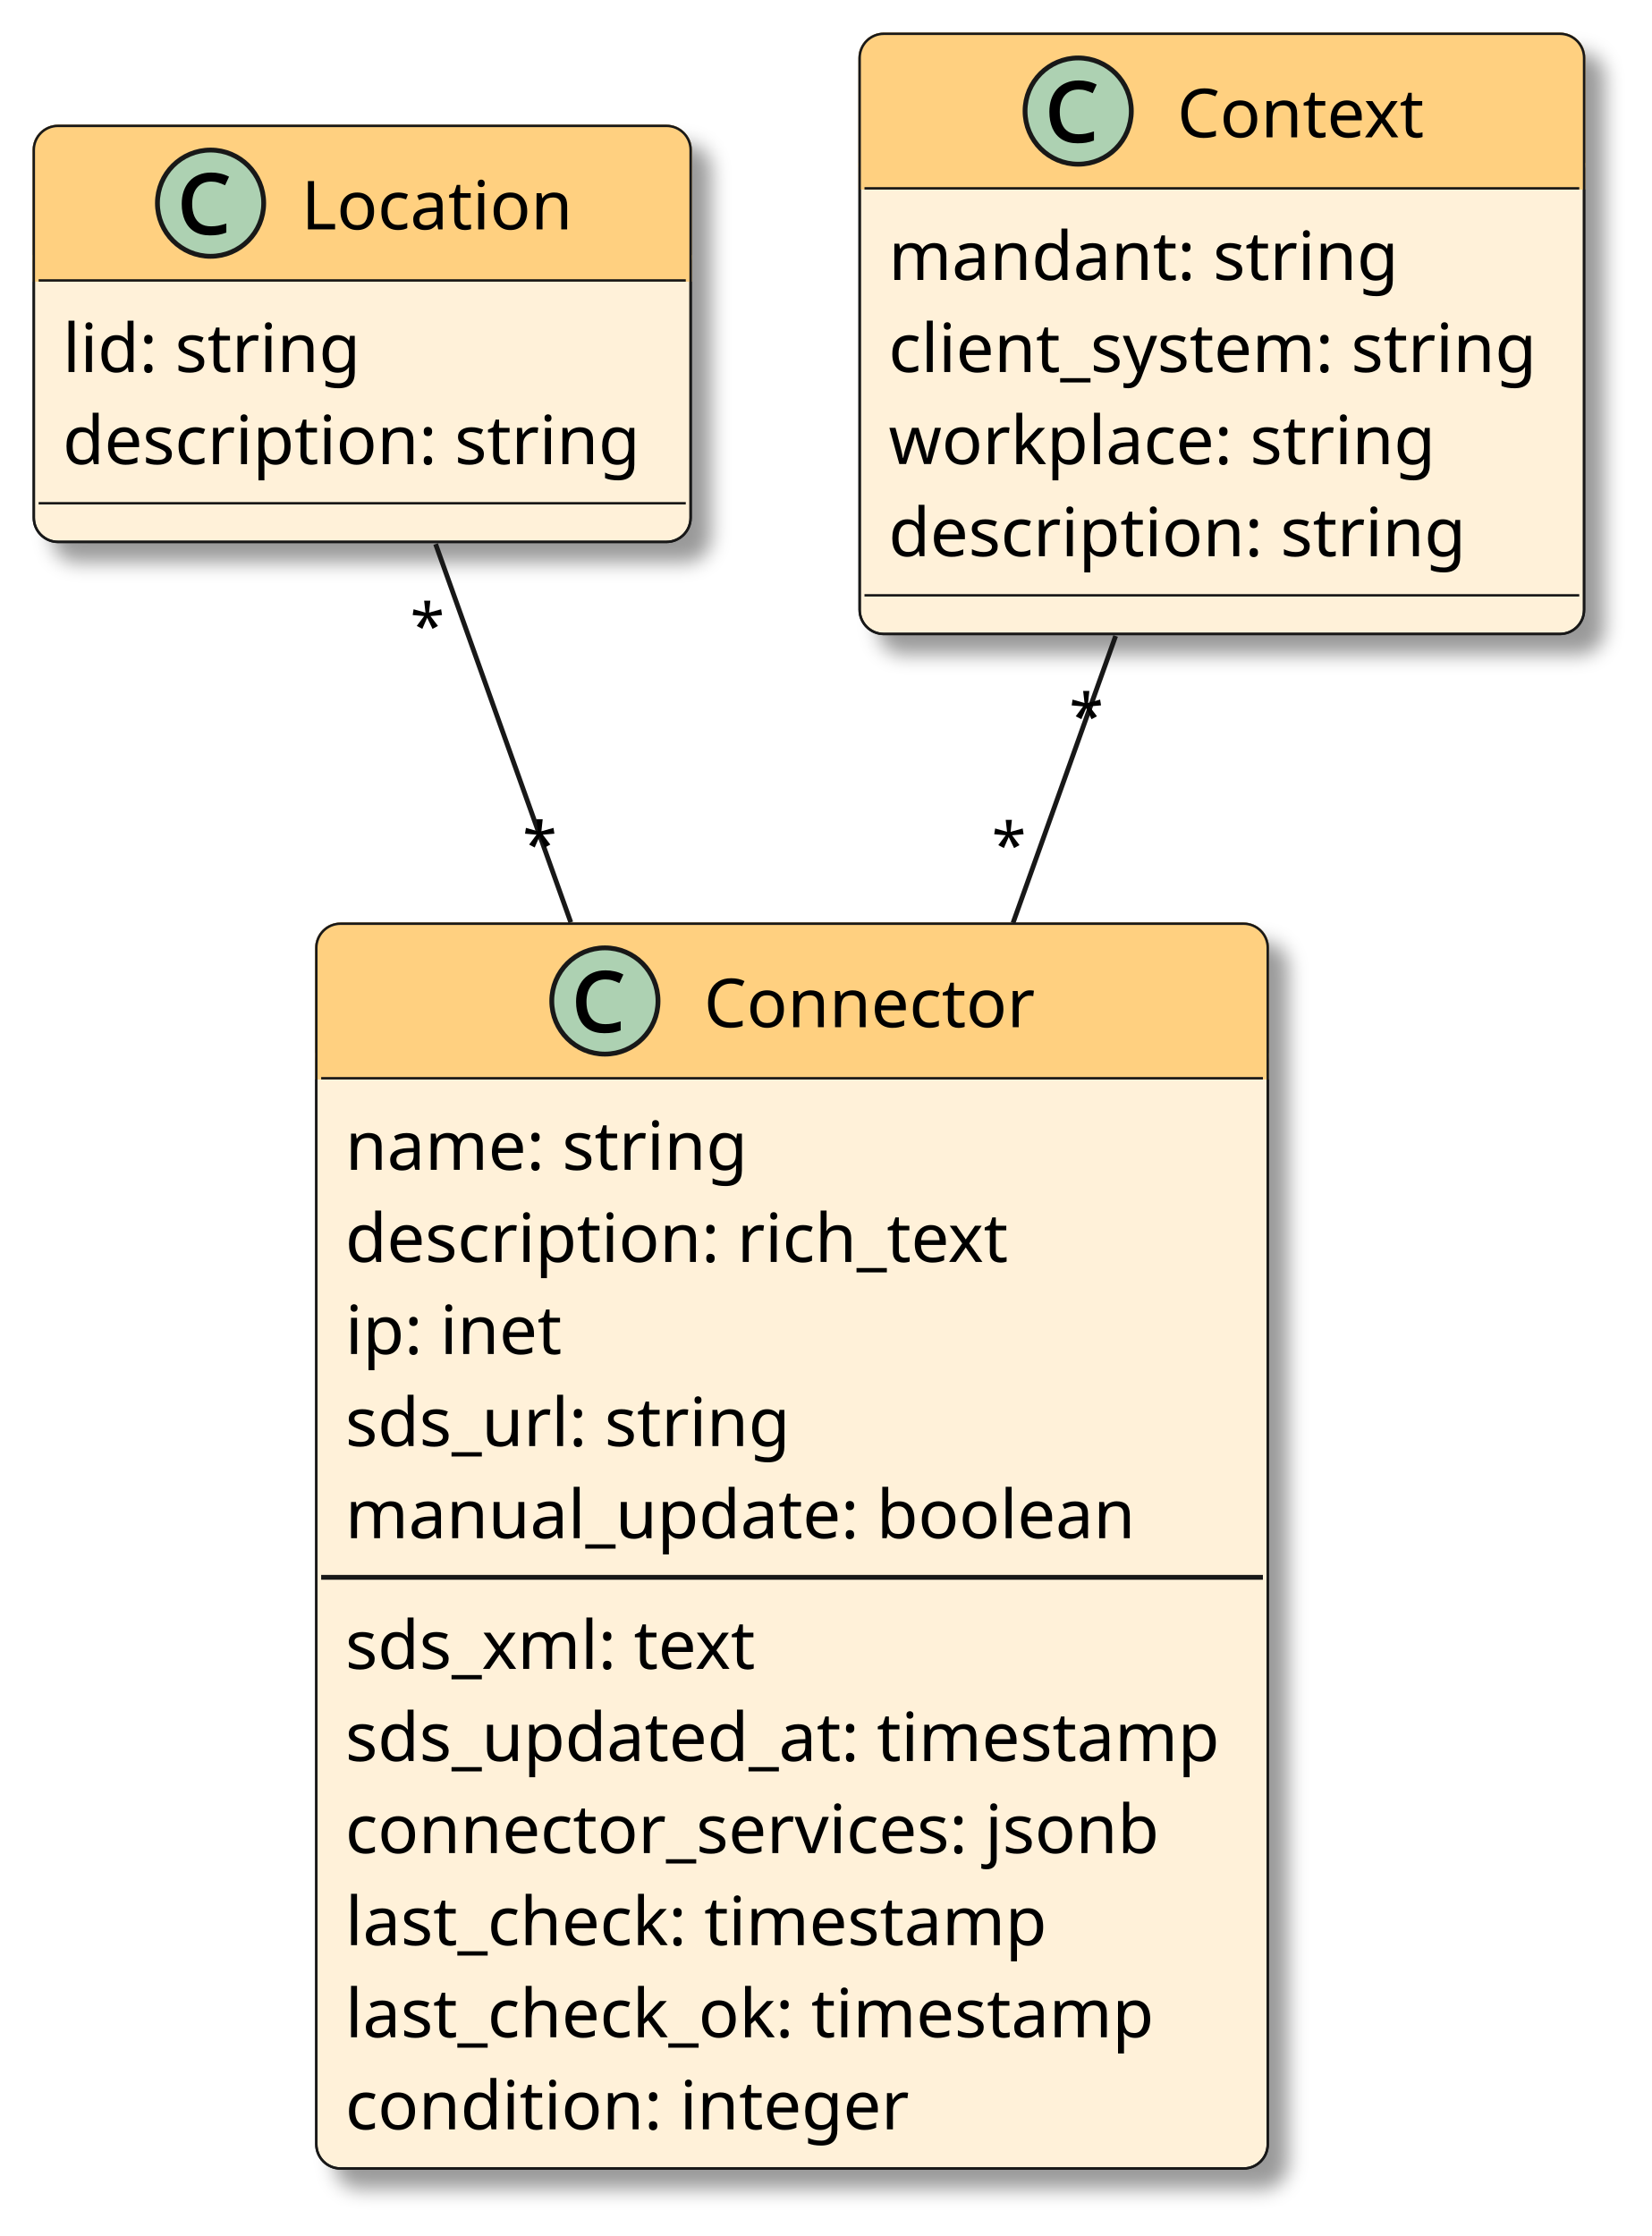
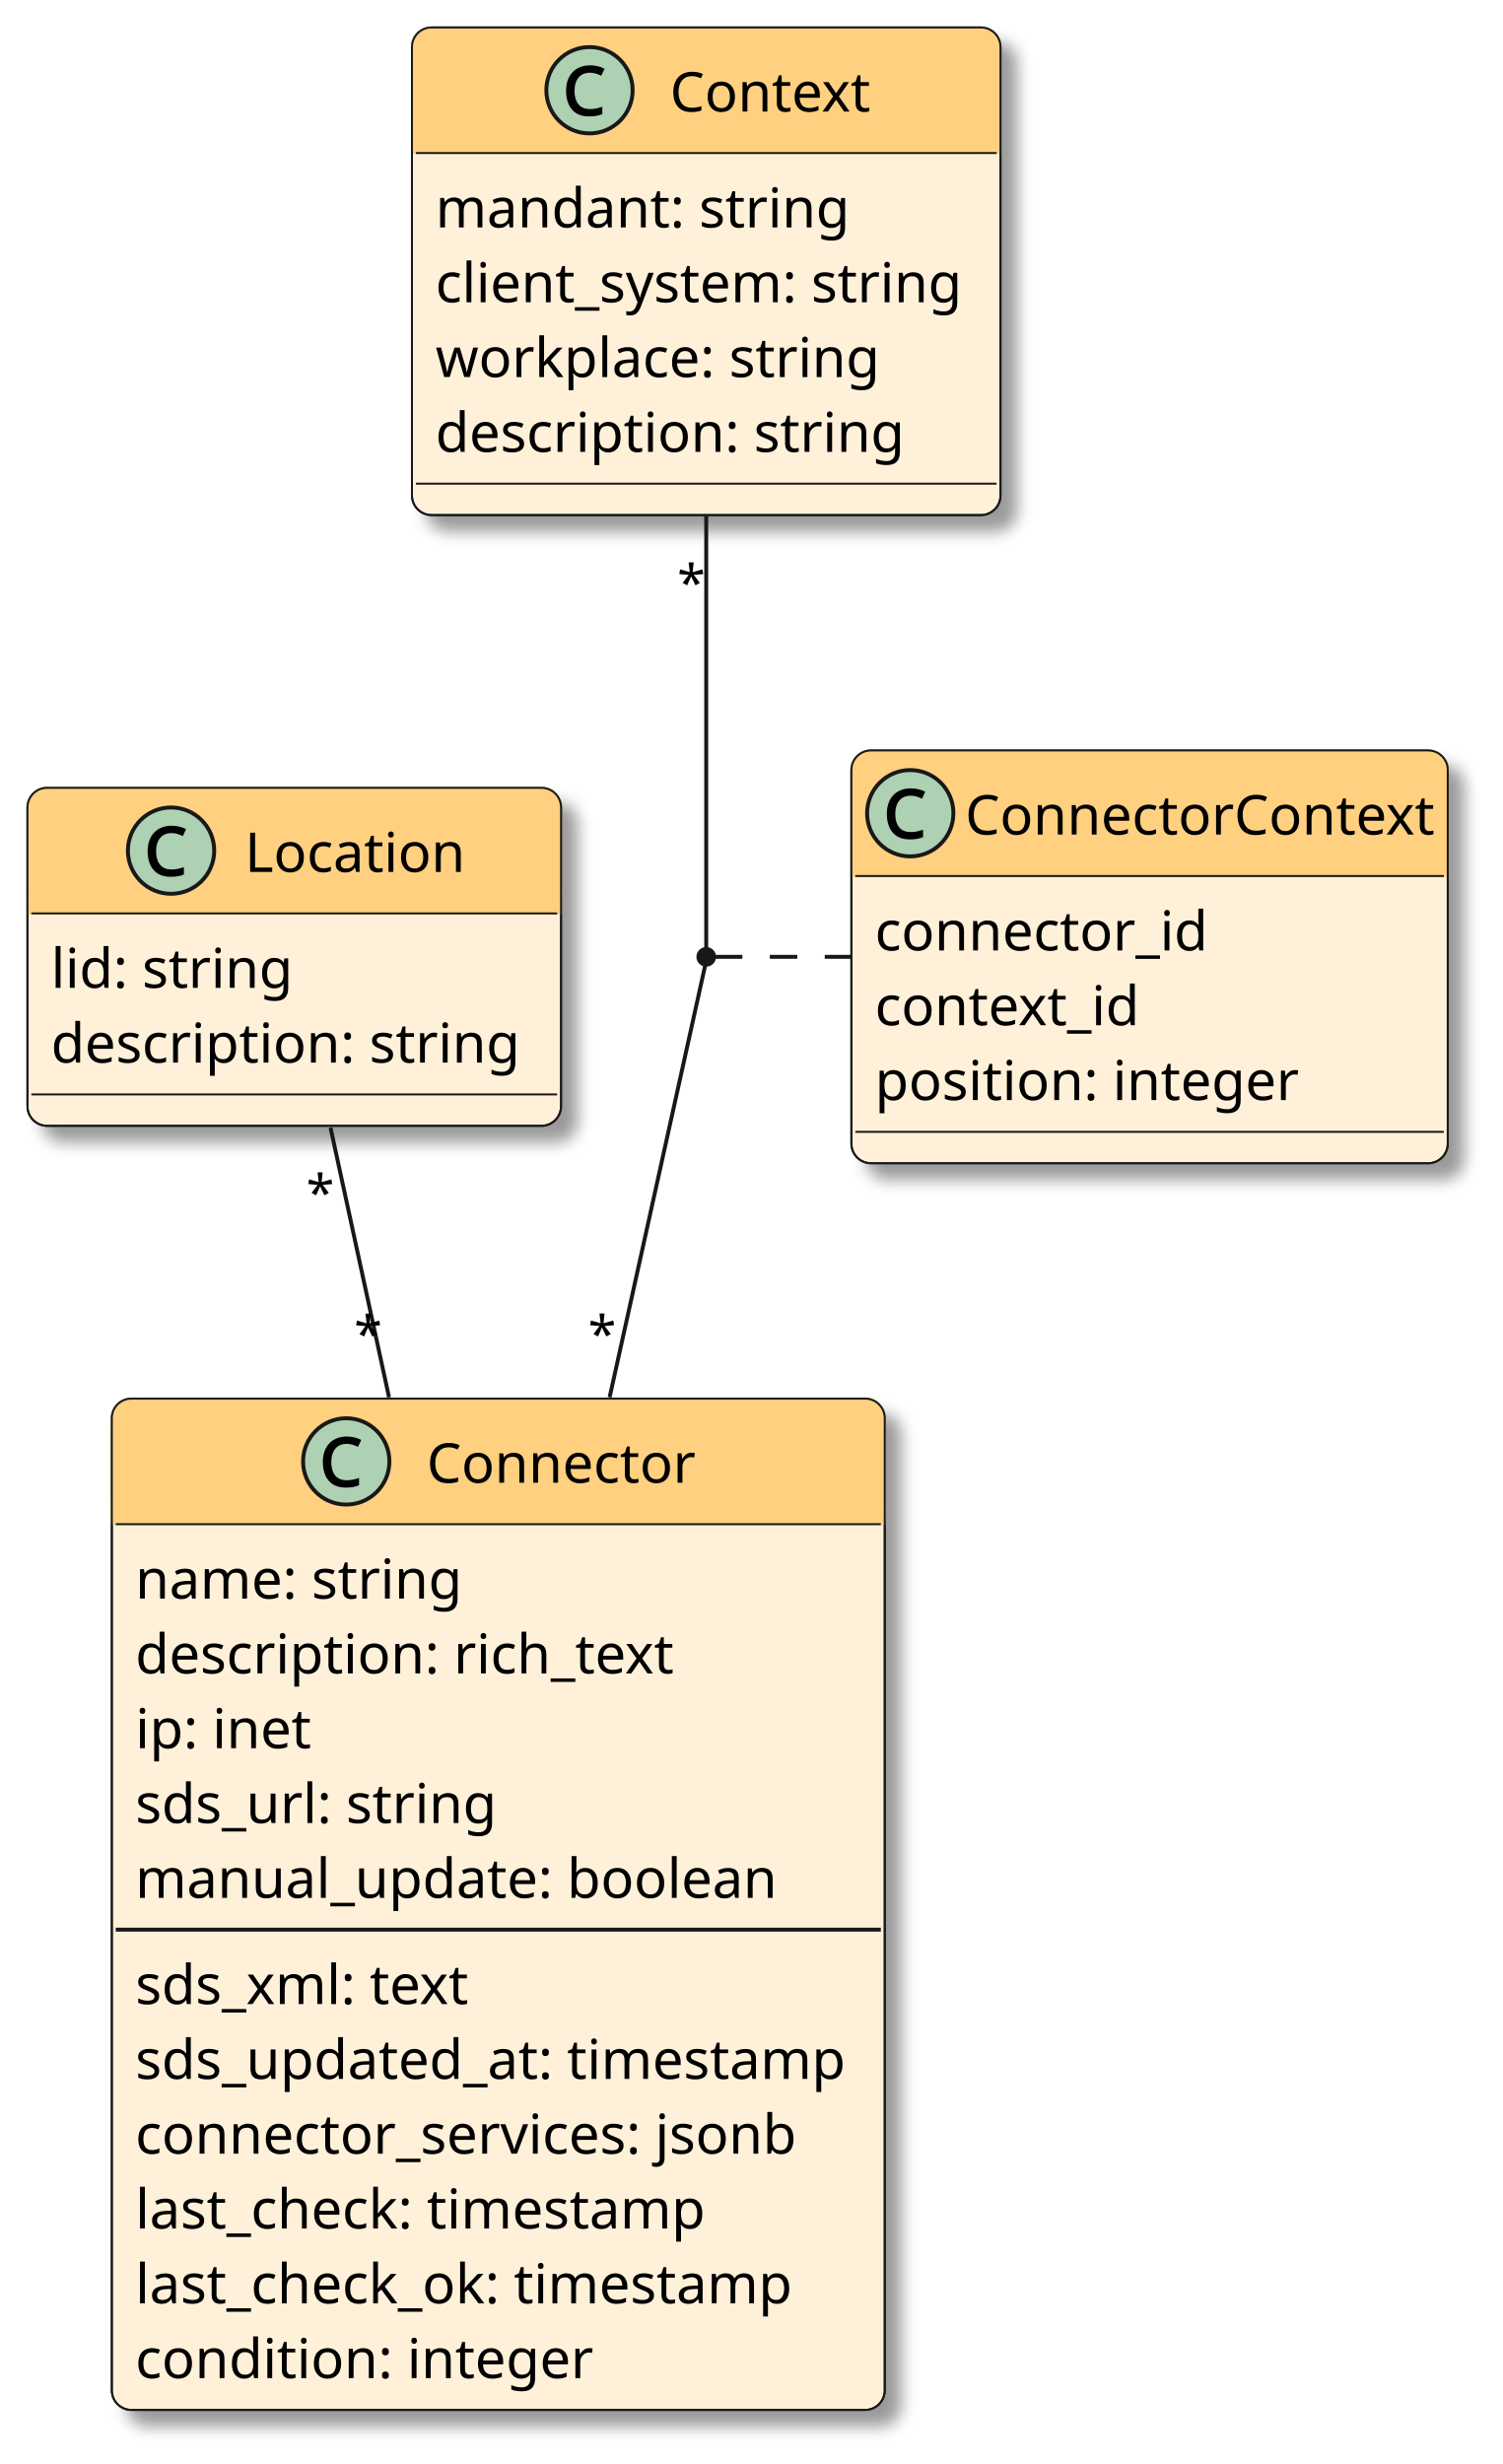
- <svg xmlns="http://www.w3.org/2000/svg" contentStyleType="text/css" height="463px" preserveAspectRatio="none" style="width:342px;height:463px;background:#FFFFFF;" version="1.1" viewBox="0 0 342 463" width="342px" zoomAndPan="magnify">
+ <svg xmlns="http://www.w3.org/2000/svg" contentStyleType="text/css" height="628px" preserveAspectRatio="none" style="width:383px;height:628px;background:#FFFFFF;" version="1.1" viewBox="0 0 383 628" width="383px" zoomAndPan="magnify">
  <defs>
-     <filter height="300%" id="f2oizyt3ldx0c" width="300%" x="-1" y="-1">
+     <filter height="300%" id="f1hwkw2z7lv0us" width="300%" x="-1" y="-1">
      <feGaussianBlur result="blurOut" stdDeviation="2.0" />
      <feColorMatrix in="blurOut" result="blurOut2" type="matrix" values="0 0 0 0 0 0 0 0 0 0 0 0 0 0 0 0 0 0 .4 0" />
      <feOffset dx="4.0" dy="4.0" in="blurOut2" result="blurOut3" />
      <feBlend in="SourceGraphic" in2="blurOut3" mode="normal" />
    </filter>
  </defs>
  <g>
    <g id="elem_Connector">
-       <rect codeLine="5" fill="#FFF1D9" filter="url(#f2oizyt3ldx0c)" height="257.747" id="Connector" rx="5" ry="5" style="stroke:#181818;stroke-width:0.5;" width="197" x="65.5" y="191.27" />
-       <rect fill="#FFD080" height="32" rx="5" ry="5" style="stroke:#FFD080;stroke-width:0.5;" width="197" x="65.5" y="191.27" />
-       <rect fill="#FFD080" height="5" style="stroke:#FFD080;stroke-width:0.5;" width="197" x="65.5" y="218.27" />
-       <rect codeLine="5" fill="none" height="257.747" id="Connector" rx="5" ry="5" style="stroke:#181818;stroke-width:0.5;" width="197" x="65.5" y="191.27" />
-       <ellipse cx="125.25" cy="207.27" fill="#ADD1B2" rx="11" ry="11" style="stroke:#181818;stroke-width:1.0;" />
-       <path d="M125.359,202.801 Q124.438,202.801 123.703,203.114 Q122.984,203.426 122.484,204.02 Q121.984,204.598 121.703,205.473 Q121.438,206.348 121.438,207.442 Q121.438,208.879 121.875,209.926 Q122.328,210.973 123.172,211.52 Q124.031,212.067 125.344,212.067 Q126.125,212.067 126.812,211.942 Q127.516,211.801 128.516,211.489 L128.516,213.364 Q127.656,213.692 126.891,213.817 Q126.141,213.942 125.125,213.942 Q123.203,213.942 121.891,213.145 Q120.594,212.333 119.938,210.864 Q119.281,209.379 119.281,207.411 Q119.281,205.989 119.672,204.817 Q120.078,203.629 120.859,202.754 Q121.641,201.879 122.781,201.411 Q123.922,200.926 125.391,200.926 Q126.344,200.926 127.234,201.129 Q128.141,201.317 129.078,201.786 L128.25,203.567 Q127.469,203.192 126.812,203.004 Q126.156,202.801 125.359,202.801 Z " fill="#000000" />
-       <text fill="#000000" font-family="sans-serif" font-size="14" lengthAdjust="spacing" textLength="69" x="145.75" y="212.702">Connector</text>
-       <line style="stroke:#181818;stroke-width:0.5;" x1="66.5" x2="261.5" y1="223.27" y2="223.27" />
-       <text fill="#000000" font-family="sans-serif" font-size="14" lengthAdjust="spacing" textLength="86" x="71.5" y="242.236">name: string</text>
-       <text fill="#000000" font-family="sans-serif" font-size="14" lengthAdjust="spacing" textLength="141" x="71.5" y="261.304">description: rich_text</text>
-       <text fill="#000000" font-family="sans-serif" font-size="14" lengthAdjust="spacing" textLength="47" x="71.5" y="280.372">ip: inet</text>
-       <text fill="#000000" font-family="sans-serif" font-size="14" lengthAdjust="spacing" textLength="96" x="71.5" y="299.44">sds_url: string</text>
-       <text fill="#000000" font-family="sans-serif" font-size="14" lengthAdjust="spacing" textLength="167" x="71.5" y="318.508">manual_update: boolean</text>
-       <line style="stroke:#181818;stroke-width:1.0;" x1="66.5" x2="261.5" y1="326.61" y2="326.61" />
-       <text fill="#000000" font-family="sans-serif" font-size="14" lengthAdjust="spacing" textLength="86" x="71.5" y="345.575">sds_xml: text</text>
-       <text fill="#000000" font-family="sans-serif" font-size="14" lengthAdjust="spacing" textLength="185" x="71.5" y="364.643">sds_updated_at: timestamp</text>
-       <text fill="#000000" font-family="sans-serif" font-size="14" lengthAdjust="spacing" textLength="172" x="71.5" y="383.711">connector_services: jsonb</text>
-       <text fill="#000000" font-family="sans-serif" font-size="14" lengthAdjust="spacing" textLength="148" x="71.5" y="402.779">last_check: timestamp</text>
-       <text fill="#000000" font-family="sans-serif" font-size="14" lengthAdjust="spacing" textLength="169" x="71.5" y="421.847">last_check_ok: timestamp</text>
-       <text fill="#000000" font-family="sans-serif" font-size="14" lengthAdjust="spacing" textLength="120" x="71.5" y="440.915">condition: integer</text>
+       <rect codeLine="5" fill="#FFF1D9" filter="url(#f1hwkw2z7lv0us)" height="257.747" id="Connector" rx="5" ry="5" style="stroke:#181818;stroke-width:0.5;" width="197" x="28.5" y="356.47" />
+       <rect fill="#FFD080" height="32" rx="5" ry="5" style="stroke:#FFD080;stroke-width:0.5;" width="197" x="28.5" y="356.47" />
+       <rect fill="#FFD080" height="5" style="stroke:#FFD080;stroke-width:0.5;" width="197" x="28.5" y="383.47" />
+       <rect codeLine="5" fill="none" height="257.747" id="Connector" rx="5" ry="5" style="stroke:#181818;stroke-width:0.5;" width="197" x="28.5" y="356.47" />
+       <ellipse cx="88.25" cy="372.47" fill="#ADD1B2" rx="11" ry="11" style="stroke:#181818;stroke-width:1.0;" />
+       <path d="M88.359,368.001 Q87.438,368.001 86.703,368.314 Q85.984,368.626 85.484,369.22 Q84.984,369.798 84.703,370.673 Q84.438,371.548 84.438,372.642 Q84.438,374.079 84.875,375.126 Q85.328,376.173 86.172,376.72 Q87.031,377.267 88.344,377.267 Q89.125,377.267 89.812,377.142 Q90.516,377.001 91.516,376.689 L91.516,378.564 Q90.656,378.892 89.891,379.017 Q89.141,379.142 88.125,379.142 Q86.203,379.142 84.891,378.345 Q83.594,377.533 82.938,376.064 Q82.281,374.579 82.281,372.611 Q82.281,371.189 82.672,370.017 Q83.078,368.829 83.859,367.954 Q84.641,367.079 85.781,366.611 Q86.922,366.126 88.391,366.126 Q89.344,366.126 90.234,366.329 Q91.141,366.517 92.078,366.986 L91.25,368.767 Q90.469,368.392 89.812,368.204 Q89.156,368.001 88.359,368.001 Z " fill="#000000" />
+       <text fill="#000000" font-family="sans-serif" font-size="14" lengthAdjust="spacing" textLength="69" x="108.75" y="377.902">Connector</text>
+       <line style="stroke:#181818;stroke-width:0.5;" x1="29.5" x2="224.5" y1="388.47" y2="388.47" />
+       <text fill="#000000" font-family="sans-serif" font-size="14" lengthAdjust="spacing" textLength="86" x="34.5" y="407.436">name: string</text>
+       <text fill="#000000" font-family="sans-serif" font-size="14" lengthAdjust="spacing" textLength="141" x="34.5" y="426.504">description: rich_text</text>
+       <text fill="#000000" font-family="sans-serif" font-size="14" lengthAdjust="spacing" textLength="47" x="34.5" y="445.572">ip: inet</text>
+       <text fill="#000000" font-family="sans-serif" font-size="14" lengthAdjust="spacing" textLength="96" x="34.5" y="464.64">sds_url: string</text>
+       <text fill="#000000" font-family="sans-serif" font-size="14" lengthAdjust="spacing" textLength="167" x="34.5" y="483.708">manual_update: boolean</text>
+       <line style="stroke:#181818;stroke-width:1.0;" x1="29.5" x2="224.5" y1="491.81" y2="491.81" />
+       <text fill="#000000" font-family="sans-serif" font-size="14" lengthAdjust="spacing" textLength="86" x="34.5" y="510.776">sds_xml: text</text>
+       <text fill="#000000" font-family="sans-serif" font-size="14" lengthAdjust="spacing" textLength="185" x="34.5" y="529.843">sds_updated_at: timestamp</text>
+       <text fill="#000000" font-family="sans-serif" font-size="14" lengthAdjust="spacing" textLength="172" x="34.5" y="548.911">connector_services: jsonb</text>
+       <text fill="#000000" font-family="sans-serif" font-size="14" lengthAdjust="spacing" textLength="148" x="34.5" y="567.979">last_check: timestamp</text>
+       <text fill="#000000" font-family="sans-serif" font-size="14" lengthAdjust="spacing" textLength="169" x="34.5" y="587.047">last_check_ok: timestamp</text>
+       <text fill="#000000" font-family="sans-serif" font-size="14" lengthAdjust="spacing" textLength="120" x="34.5" y="606.115">condition: integer</text>
    </g>
    <g id="elem_Location">
-       <rect codeLine="20" fill="#FFF1D9" filter="url(#f2oizyt3ldx0c)" height="86.136" id="Location" rx="5" ry="5" style="stroke:#181818;stroke-width:0.5;" width="136" x="7" y="26.07" />
-       <rect fill="#FFD080" height="32" rx="5" ry="5" style="stroke:#FFD080;stroke-width:0.5;" width="136" x="7" y="26.07" />
-       <rect fill="#FFD080" height="5" style="stroke:#FFD080;stroke-width:0.5;" width="136" x="7" y="53.07" />
-       <rect codeLine="20" fill="none" height="86.136" id="Location" rx="5" ry="5" style="stroke:#181818;stroke-width:0.5;" width="136" x="7" y="26.07" />
-       <ellipse cx="43.6" cy="42.07" fill="#ADD1B2" rx="11" ry="11" style="stroke:#181818;stroke-width:1.0;" />
-       <path d="M43.709,37.601 Q42.788,37.601 42.053,37.914 Q41.334,38.226 40.834,38.82 Q40.334,39.398 40.053,40.273 Q39.788,41.148 39.788,42.242 Q39.788,43.679 40.225,44.726 Q40.678,45.773 41.522,46.32 Q42.381,46.867 43.694,46.867 Q44.475,46.867 45.163,46.742 Q45.866,46.601 46.866,46.289 L46.866,48.164 Q46.006,48.492 45.241,48.617 Q44.491,48.742 43.475,48.742 Q41.553,48.742 40.241,47.945 Q38.944,47.133 38.288,45.664 Q37.631,44.179 37.631,42.211 Q37.631,40.789 38.022,39.617 Q38.428,38.429 39.209,37.554 Q39.991,36.679 41.131,36.211 Q42.272,35.726 43.741,35.726 Q44.694,35.726 45.584,35.929 Q46.491,36.117 47.428,36.586 L46.6,38.367 Q45.819,37.992 45.163,37.804 Q44.506,37.601 43.709,37.601 Z " fill="#000000" />
-       <text fill="#000000" font-family="sans-serif" font-size="14" lengthAdjust="spacing" textLength="56" x="62.4" y="47.502">Location</text>
-       <line style="stroke:#181818;stroke-width:0.5;" x1="8" x2="142" y1="58.07" y2="58.07" />
-       <text fill="#000000" font-family="sans-serif" font-size="14" lengthAdjust="spacing" textLength="65" x="13" y="77.036">lid: string</text>
-       <text fill="#000000" font-family="sans-serif" font-size="14" lengthAdjust="spacing" textLength="124" x="13" y="96.104">description: string</text>
-       <line style="stroke:#181818;stroke-width:0.5;" x1="8" x2="142" y1="104.206" y2="104.206" />
+       <rect codeLine="20" fill="#FFF1D9" filter="url(#f1hwkw2z7lv0us)" height="86.136" id="Location" rx="5" ry="5" style="stroke:#181818;stroke-width:0.5;" width="136" x="7" y="200.8" />
+       <rect fill="#FFD080" height="32" rx="5" ry="5" style="stroke:#FFD080;stroke-width:0.5;" width="136" x="7" y="200.8" />
+       <rect fill="#FFD080" height="5" style="stroke:#FFD080;stroke-width:0.5;" width="136" x="7" y="227.8" />
+       <rect codeLine="20" fill="none" height="86.136" id="Location" rx="5" ry="5" style="stroke:#181818;stroke-width:0.5;" width="136" x="7" y="200.8" />
+       <ellipse cx="43.6" cy="216.8" fill="#ADD1B2" rx="11" ry="11" style="stroke:#181818;stroke-width:1.0;" />
+       <path d="M43.709,212.331 Q42.788,212.331 42.053,212.644 Q41.334,212.956 40.834,213.55 Q40.334,214.128 40.053,215.003 Q39.788,215.878 39.788,216.972 Q39.788,218.409 40.225,219.456 Q40.678,220.503 41.522,221.05 Q42.381,221.597 43.694,221.597 Q44.475,221.597 45.163,221.472 Q45.866,221.331 46.866,221.019 L46.866,222.894 Q46.006,223.222 45.241,223.347 Q44.491,223.472 43.475,223.472 Q41.553,223.472 40.241,222.675 Q38.944,221.863 38.288,220.394 Q37.631,218.909 37.631,216.941 Q37.631,215.519 38.022,214.347 Q38.428,213.159 39.209,212.284 Q39.991,211.409 41.131,210.941 Q42.272,210.456 43.741,210.456 Q44.694,210.456 45.584,210.659 Q46.491,210.847 47.428,211.316 L46.6,213.097 Q45.819,212.722 45.163,212.534 Q44.506,212.331 43.709,212.331 Z " fill="#000000" />
+       <text fill="#000000" font-family="sans-serif" font-size="14" lengthAdjust="spacing" textLength="56" x="62.4" y="222.232">Location</text>
+       <line style="stroke:#181818;stroke-width:0.5;" x1="8" x2="142" y1="232.8" y2="232.8" />
+       <text fill="#000000" font-family="sans-serif" font-size="14" lengthAdjust="spacing" textLength="65" x="13" y="251.766">lid: string</text>
+       <text fill="#000000" font-family="sans-serif" font-size="14" lengthAdjust="spacing" textLength="124" x="13" y="270.834">description: string</text>
+       <line style="stroke:#181818;stroke-width:0.5;" x1="8" x2="142" y1="278.936" y2="278.936" />
    </g>
    <g id="elem_Context">
-       <rect codeLine="25" fill="#FFF1D9" filter="url(#f2oizyt3ldx0c)" height="124.272" id="Context" rx="5" ry="5" style="stroke:#181818;stroke-width:0.5;" width="150" x="178" y="7" />
-       <rect fill="#FFD080" height="32" rx="5" ry="5" style="stroke:#FFD080;stroke-width:0.5;" width="150" x="178" y="7" />
-       <rect fill="#FFD080" height="5" style="stroke:#FFD080;stroke-width:0.5;" width="150" x="178" y="34" />
-       <rect codeLine="25" fill="none" height="124.272" id="Context" rx="5" ry="5" style="stroke:#181818;stroke-width:0.5;" width="150" x="178" y="7" />
-       <ellipse cx="223.25" cy="23" fill="#ADD1B2" rx="11" ry="11" style="stroke:#181818;stroke-width:1.0;" />
-       <path d="M223.359,18.531 Q222.438,18.531 221.703,18.844 Q220.984,19.156 220.484,19.75 Q219.984,20.328 219.703,21.203 Q219.438,22.078 219.438,23.172 Q219.438,24.609 219.875,25.656 Q220.328,26.703 221.172,27.25 Q222.031,27.797 223.344,27.797 Q224.125,27.797 224.812,27.672 Q225.516,27.531 226.516,27.219 L226.516,29.094 Q225.656,29.422 224.891,29.547 Q224.141,29.672 223.125,29.672 Q221.203,29.672 219.891,28.875 Q218.594,28.062 217.938,26.594 Q217.281,25.109 217.281,23.141 Q217.281,21.719 217.672,20.547 Q218.078,19.359 218.859,18.484 Q219.641,17.609 220.781,17.141 Q221.922,16.656 223.391,16.656 Q224.344,16.656 225.234,16.859 Q226.141,17.047 227.078,17.516 L226.25,19.297 Q225.469,18.922 224.812,18.734 Q224.156,18.531 223.359,18.531 Z " fill="#000000" />
-       <text fill="#000000" font-family="sans-serif" font-size="14" lengthAdjust="spacing" textLength="51" x="243.75" y="28.432">Context</text>
-       <line style="stroke:#181818;stroke-width:0.5;" x1="179" x2="327" y1="39" y2="39" />
-       <text fill="#000000" font-family="sans-serif" font-size="14" lengthAdjust="spacing" textLength="109" x="184" y="57.966">mandant: string</text>
-       <text fill="#000000" font-family="sans-serif" font-size="14" lengthAdjust="spacing" textLength="138" x="184" y="77.034">client_system: string</text>
-       <text fill="#000000" font-family="sans-serif" font-size="14" lengthAdjust="spacing" textLength="116" x="184" y="96.102">workplace: string</text>
-       <text fill="#000000" font-family="sans-serif" font-size="14" lengthAdjust="spacing" textLength="124" x="184" y="115.17">description: string</text>
-       <line style="stroke:#181818;stroke-width:0.5;" x1="179" x2="327" y1="123.272" y2="123.272" />
+       <rect codeLine="25" fill="#FFF1D9" filter="url(#f1hwkw2z7lv0us)" height="124.272" id="Context" rx="5" ry="5" style="stroke:#181818;stroke-width:0.5;" width="150" x="105" y="7" />
+       <rect fill="#FFD080" height="32" rx="5" ry="5" style="stroke:#FFD080;stroke-width:0.5;" width="150" x="105" y="7" />
+       <rect fill="#FFD080" height="5" style="stroke:#FFD080;stroke-width:0.5;" width="150" x="105" y="34" />
+       <rect codeLine="25" fill="none" height="124.272" id="Context" rx="5" ry="5" style="stroke:#181818;stroke-width:0.5;" width="150" x="105" y="7" />
+       <ellipse cx="150.25" cy="23" fill="#ADD1B2" rx="11" ry="11" style="stroke:#181818;stroke-width:1.0;" />
+       <path d="M150.359,18.531 Q149.438,18.531 148.703,18.844 Q147.984,19.156 147.484,19.75 Q146.984,20.328 146.703,21.203 Q146.438,22.078 146.438,23.172 Q146.438,24.609 146.875,25.656 Q147.328,26.703 148.172,27.25 Q149.031,27.797 150.344,27.797 Q151.125,27.797 151.812,27.672 Q152.516,27.531 153.516,27.219 L153.516,29.094 Q152.656,29.422 151.891,29.547 Q151.141,29.672 150.125,29.672 Q148.203,29.672 146.891,28.875 Q145.594,28.062 144.938,26.594 Q144.281,25.109 144.281,23.141 Q144.281,21.719 144.672,20.547 Q145.078,19.359 145.859,18.484 Q146.641,17.609 147.781,17.141 Q148.922,16.656 150.391,16.656 Q151.344,16.656 152.234,16.859 Q153.141,17.047 154.078,17.516 L153.25,19.297 Q152.469,18.922 151.812,18.734 Q151.156,18.531 150.359,18.531 Z " fill="#000000" />
+       <text fill="#000000" font-family="sans-serif" font-size="14" lengthAdjust="spacing" textLength="51" x="170.75" y="28.432">Context</text>
+       <line style="stroke:#181818;stroke-width:0.5;" x1="106" x2="254" y1="39" y2="39" />
+       <text fill="#000000" font-family="sans-serif" font-size="14" lengthAdjust="spacing" textLength="109" x="111" y="57.966">mandant: string</text>
+       <text fill="#000000" font-family="sans-serif" font-size="14" lengthAdjust="spacing" textLength="138" x="111" y="77.034">client_system: string</text>
+       <text fill="#000000" font-family="sans-serif" font-size="14" lengthAdjust="spacing" textLength="116" x="111" y="96.102">workplace: string</text>
+       <text fill="#000000" font-family="sans-serif" font-size="14" lengthAdjust="spacing" textLength="124" x="111" y="115.17">description: string</text>
+       <line style="stroke:#181818;stroke-width:0.5;" x1="106" x2="254" y1="123.272" y2="123.272" />
    </g>
+     <g id="elem_ConnectorContext">
+       <rect codeLine="32" fill="#FFF1D9" filter="url(#f1hwkw2z7lv0us)" height="105.204" id="ConnectorContext" rx="5" ry="5" style="stroke:#181818;stroke-width:0.5;" width="152" x="217" y="191.27" />
+       <rect fill="#FFD080" height="32" rx="5" ry="5" style="stroke:#FFD080;stroke-width:0.5;" width="152" x="217" y="191.27" />
+       <rect fill="#FFD080" height="5" style="stroke:#FFD080;stroke-width:0.5;" width="152" x="217" y="218.27" />
+       <rect codeLine="32" fill="none" height="105.204" id="ConnectorContext" rx="5" ry="5" style="stroke:#181818;stroke-width:0.5;" width="152" x="217" y="191.27" />
+       <ellipse cx="232" cy="207.27" fill="#ADD1B2" rx="11" ry="11" style="stroke:#181818;stroke-width:1.0;" />
+       <path d="M232.109,202.801 Q231.188,202.801 230.453,203.114 Q229.734,203.426 229.234,204.02 Q228.734,204.598 228.453,205.473 Q228.188,206.348 228.188,207.442 Q228.188,208.879 228.625,209.926 Q229.078,210.973 229.922,211.52 Q230.781,212.067 232.094,212.067 Q232.875,212.067 233.562,211.942 Q234.266,211.801 235.266,211.489 L235.266,213.364 Q234.406,213.692 233.641,213.817 Q232.891,213.942 231.875,213.942 Q229.953,213.942 228.641,213.145 Q227.344,212.333 226.688,210.864 Q226.031,209.379 226.031,207.411 Q226.031,205.989 226.422,204.817 Q226.828,203.629 227.609,202.754 Q228.391,201.879 229.531,201.411 Q230.672,200.926 232.141,200.926 Q233.094,200.926 233.984,201.129 Q234.891,201.317 235.828,201.786 L235,203.567 Q234.219,203.192 233.562,203.004 Q232.906,202.801 232.109,202.801 Z " fill="#000000" />
+       <text fill="#000000" font-family="sans-serif" font-size="14" lengthAdjust="spacing" textLength="120" x="246" y="212.702">ConnectorContext</text>
+       <line style="stroke:#181818;stroke-width:0.5;" x1="218" x2="368" y1="223.27" y2="223.27" />
+       <text fill="#000000" font-family="sans-serif" font-size="14" lengthAdjust="spacing" textLength="86" x="223" y="242.236">connector_id</text>
+       <text fill="#000000" font-family="sans-serif" font-size="14" lengthAdjust="spacing" textLength="68" x="223" y="261.304">context_id</text>
+       <text fill="#000000" font-family="sans-serif" font-size="14" lengthAdjust="spacing" textLength="111" x="223" y="280.372">position: integer</text>
+       <line style="stroke:#181818;stroke-width:0.5;" x1="218" x2="368" y1="288.474" y2="288.474" />
+     </g>
+     <ellipse cx="180" cy="243.87" fill="#181818" rx="2" ry="2" style="stroke:#181818;stroke-width:1.0;" />
    <g id="link_Location_Connector">
-       <path codeLine="32" d="M90.2,112.66 C98.04,134.61 108.07,162.67 118.19,190.99 " fill="none" id="Location-Connector" style="stroke:#181818;stroke-width:1.0;" />
-       <text fill="#000000" font-family="sans-serif" font-size="13" lengthAdjust="spacing" textLength="7" x="84.918" y="134.25">*</text>
-       <text fill="#000000" font-family="sans-serif" font-size="13" lengthAdjust="spacing" textLength="7" x="108.185" y="179.52">*</text>
+       <path codeLine="38" d="M84.24,287.41 C88.48,306.96 93.77,331.31 99.16,356.14 " fill="none" id="Location-Connector" style="stroke:#181818;stroke-width:1.0;" />
+       <text fill="#000000" font-family="sans-serif" font-size="13" lengthAdjust="spacing" textLength="7" x="78.047" y="308.675">*</text>
+       <text fill="#000000" font-family="sans-serif" font-size="13" lengthAdjust="spacing" textLength="7" x="90.25" y="344.667">*</text>
    </g>
-     <g id="link_Context_Connector">
-       <path codeLine="33" d="M231,131.69 C224.51,149.84 217.16,170.4 209.76,191.1 " fill="none" id="Context-Connector" style="stroke:#181818;stroke-width:1.0;" />
-       <text fill="#000000" font-family="sans-serif" font-size="13" lengthAdjust="spacing" textLength="7" x="221.37" y="152.951">*</text>
-       <text fill="#000000" font-family="sans-serif" font-size="13" lengthAdjust="spacing" textLength="7" x="205.335" y="179.637">*</text>
+     <g id="link_Context_apoint8">
+       <path d="M180,131.52 C180,177.29 180,233.3 180,241.78 " fill="none" id="Context-apoint8" style="stroke:#181818;stroke-width:1.0;" />
+       <text fill="#000000" font-family="sans-serif" font-size="13" lengthAdjust="spacing" textLength="7" x="172.617" y="153.209">*</text>
+     </g>
+     <g id="link_apoint8_Connector">
+       <path d="M179.76,245.94 C178.02,253.8 166.94,303.88 155.38,356.12 " fill="none" id="apoint8-Connector" style="stroke:#181818;stroke-width:1.0;" />
+       <text fill="#000000" font-family="sans-serif" font-size="13" lengthAdjust="spacing" textLength="7" x="149.896" y="344.646">*</text>
+     </g>
+     <g id="link_apoint8_ConnectorContext">
+       <path d="M182.21,243.87 C193.75,243.87 205.29,243.87 216.83,243.87 " fill="none" id="apoint8-ConnectorContext" style="stroke:#181818;stroke-width:1.0;stroke-dasharray:7.0,7.0;" />
    </g>
  </g>
</svg>
